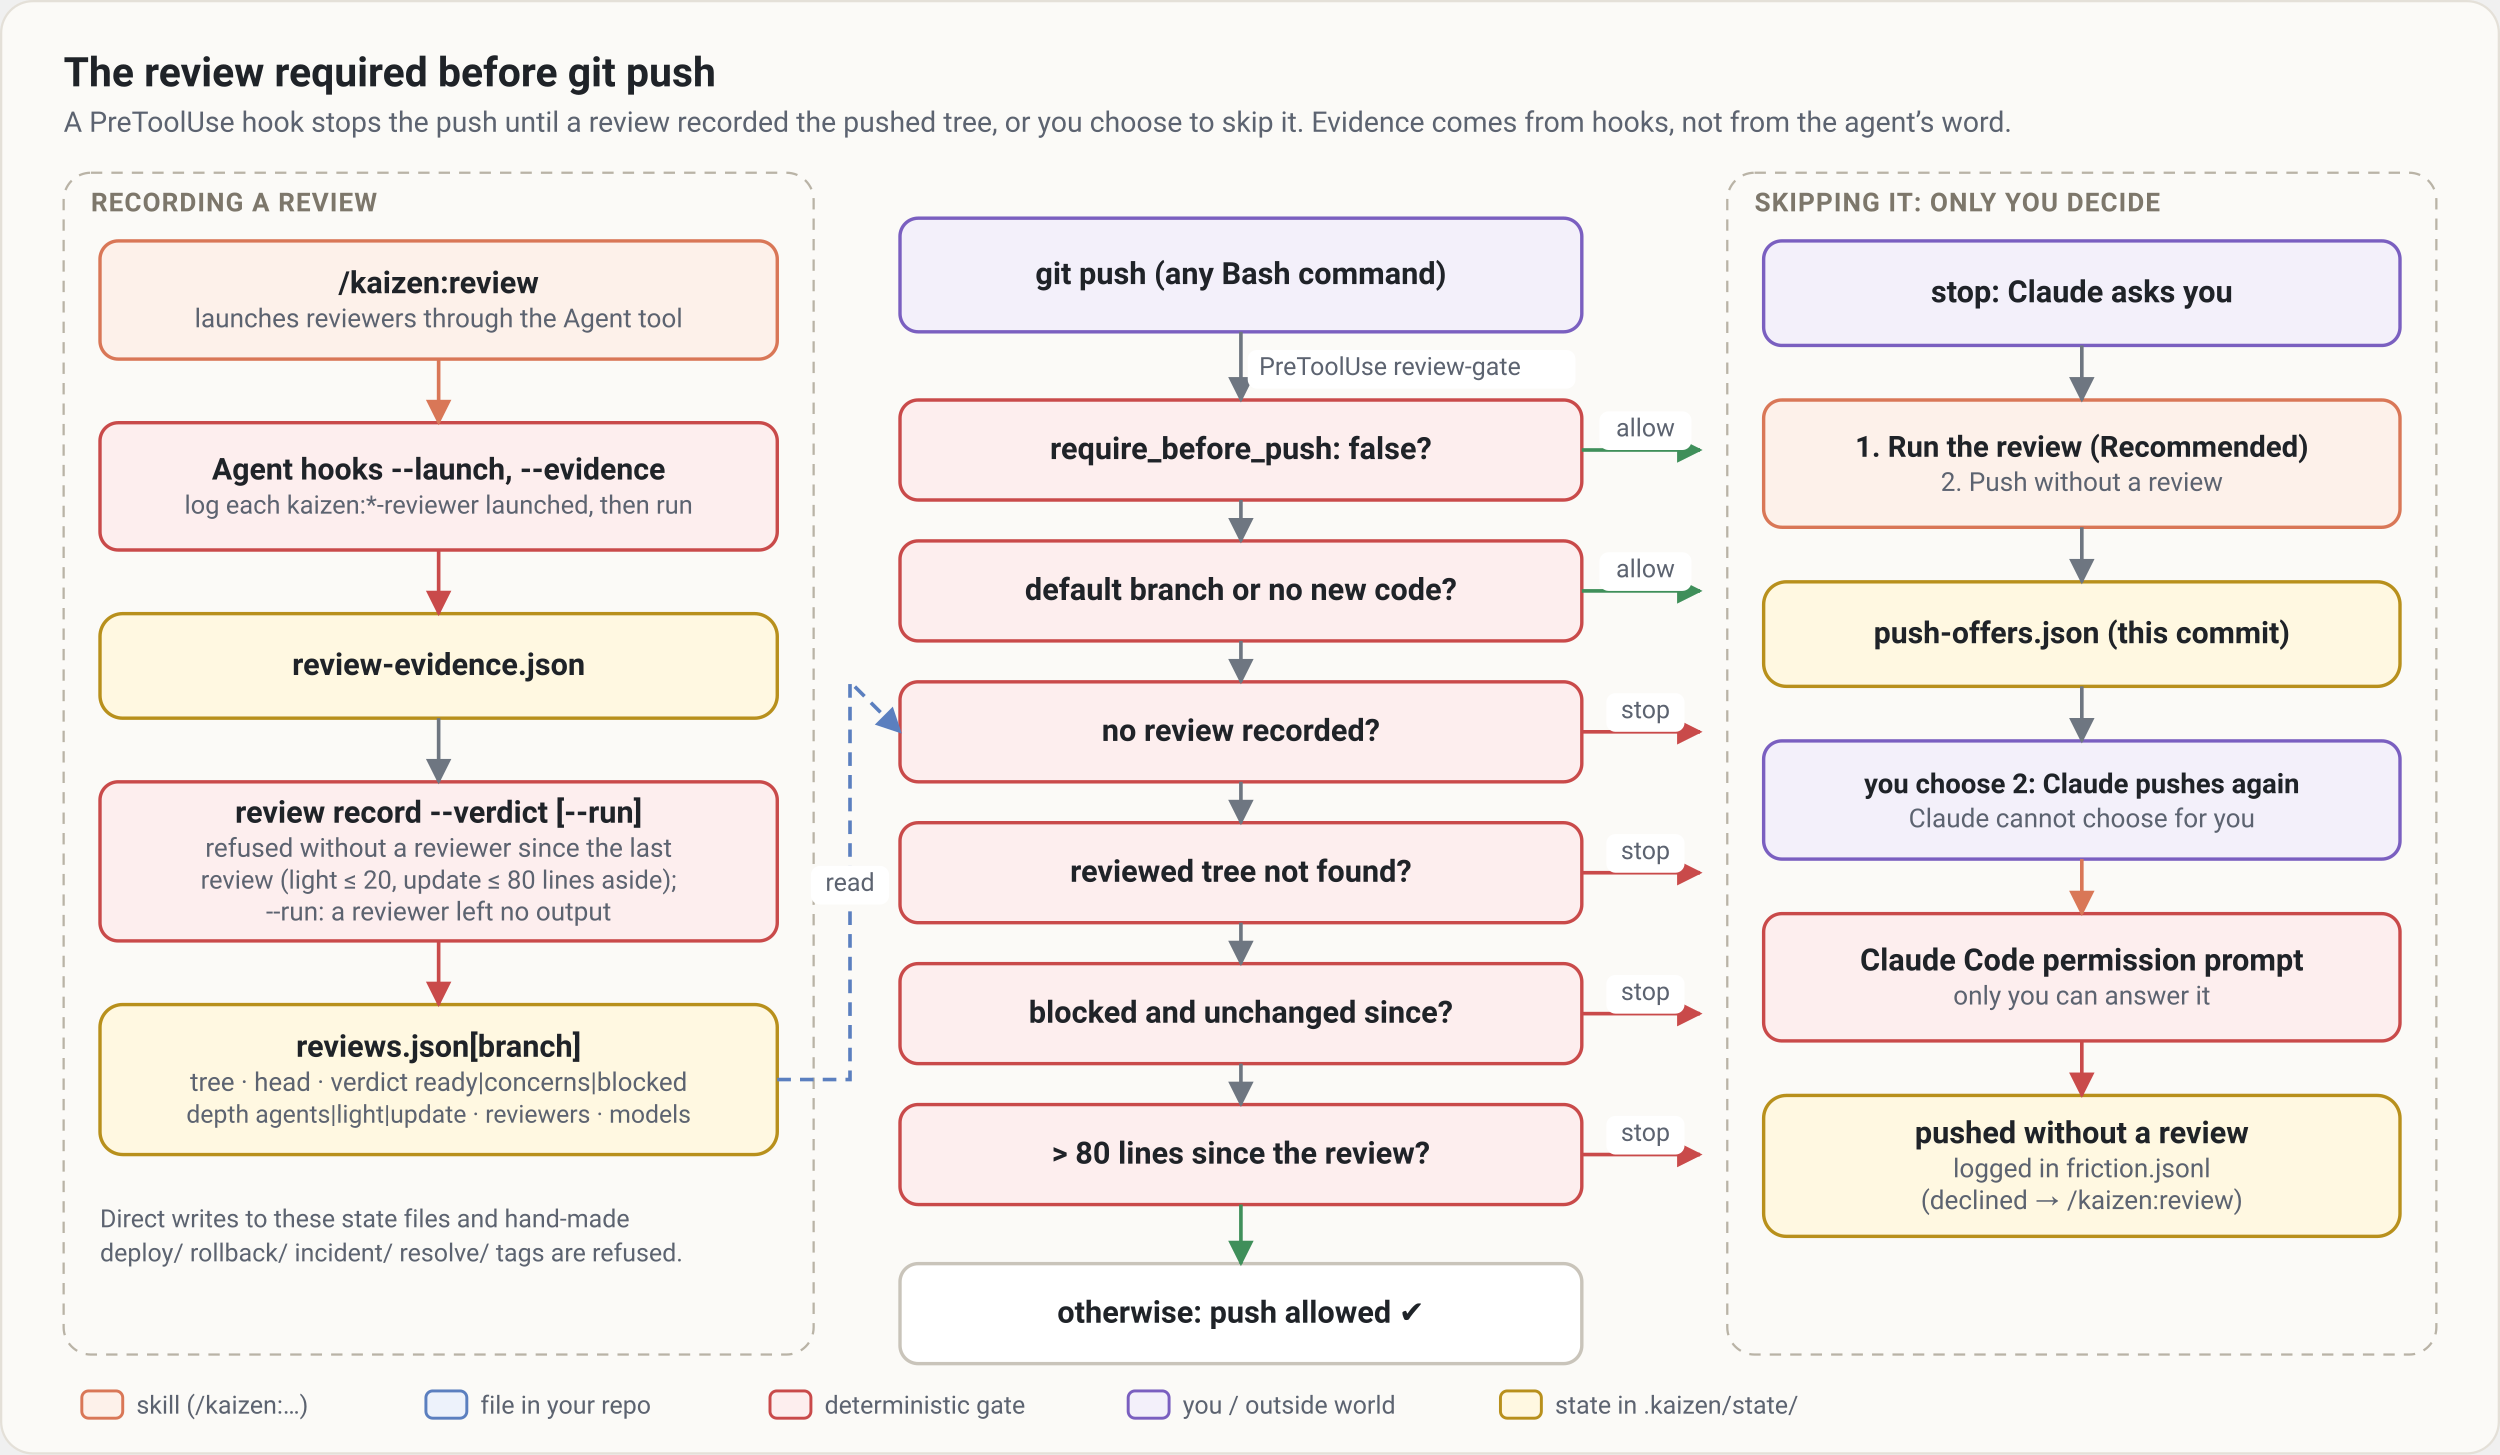
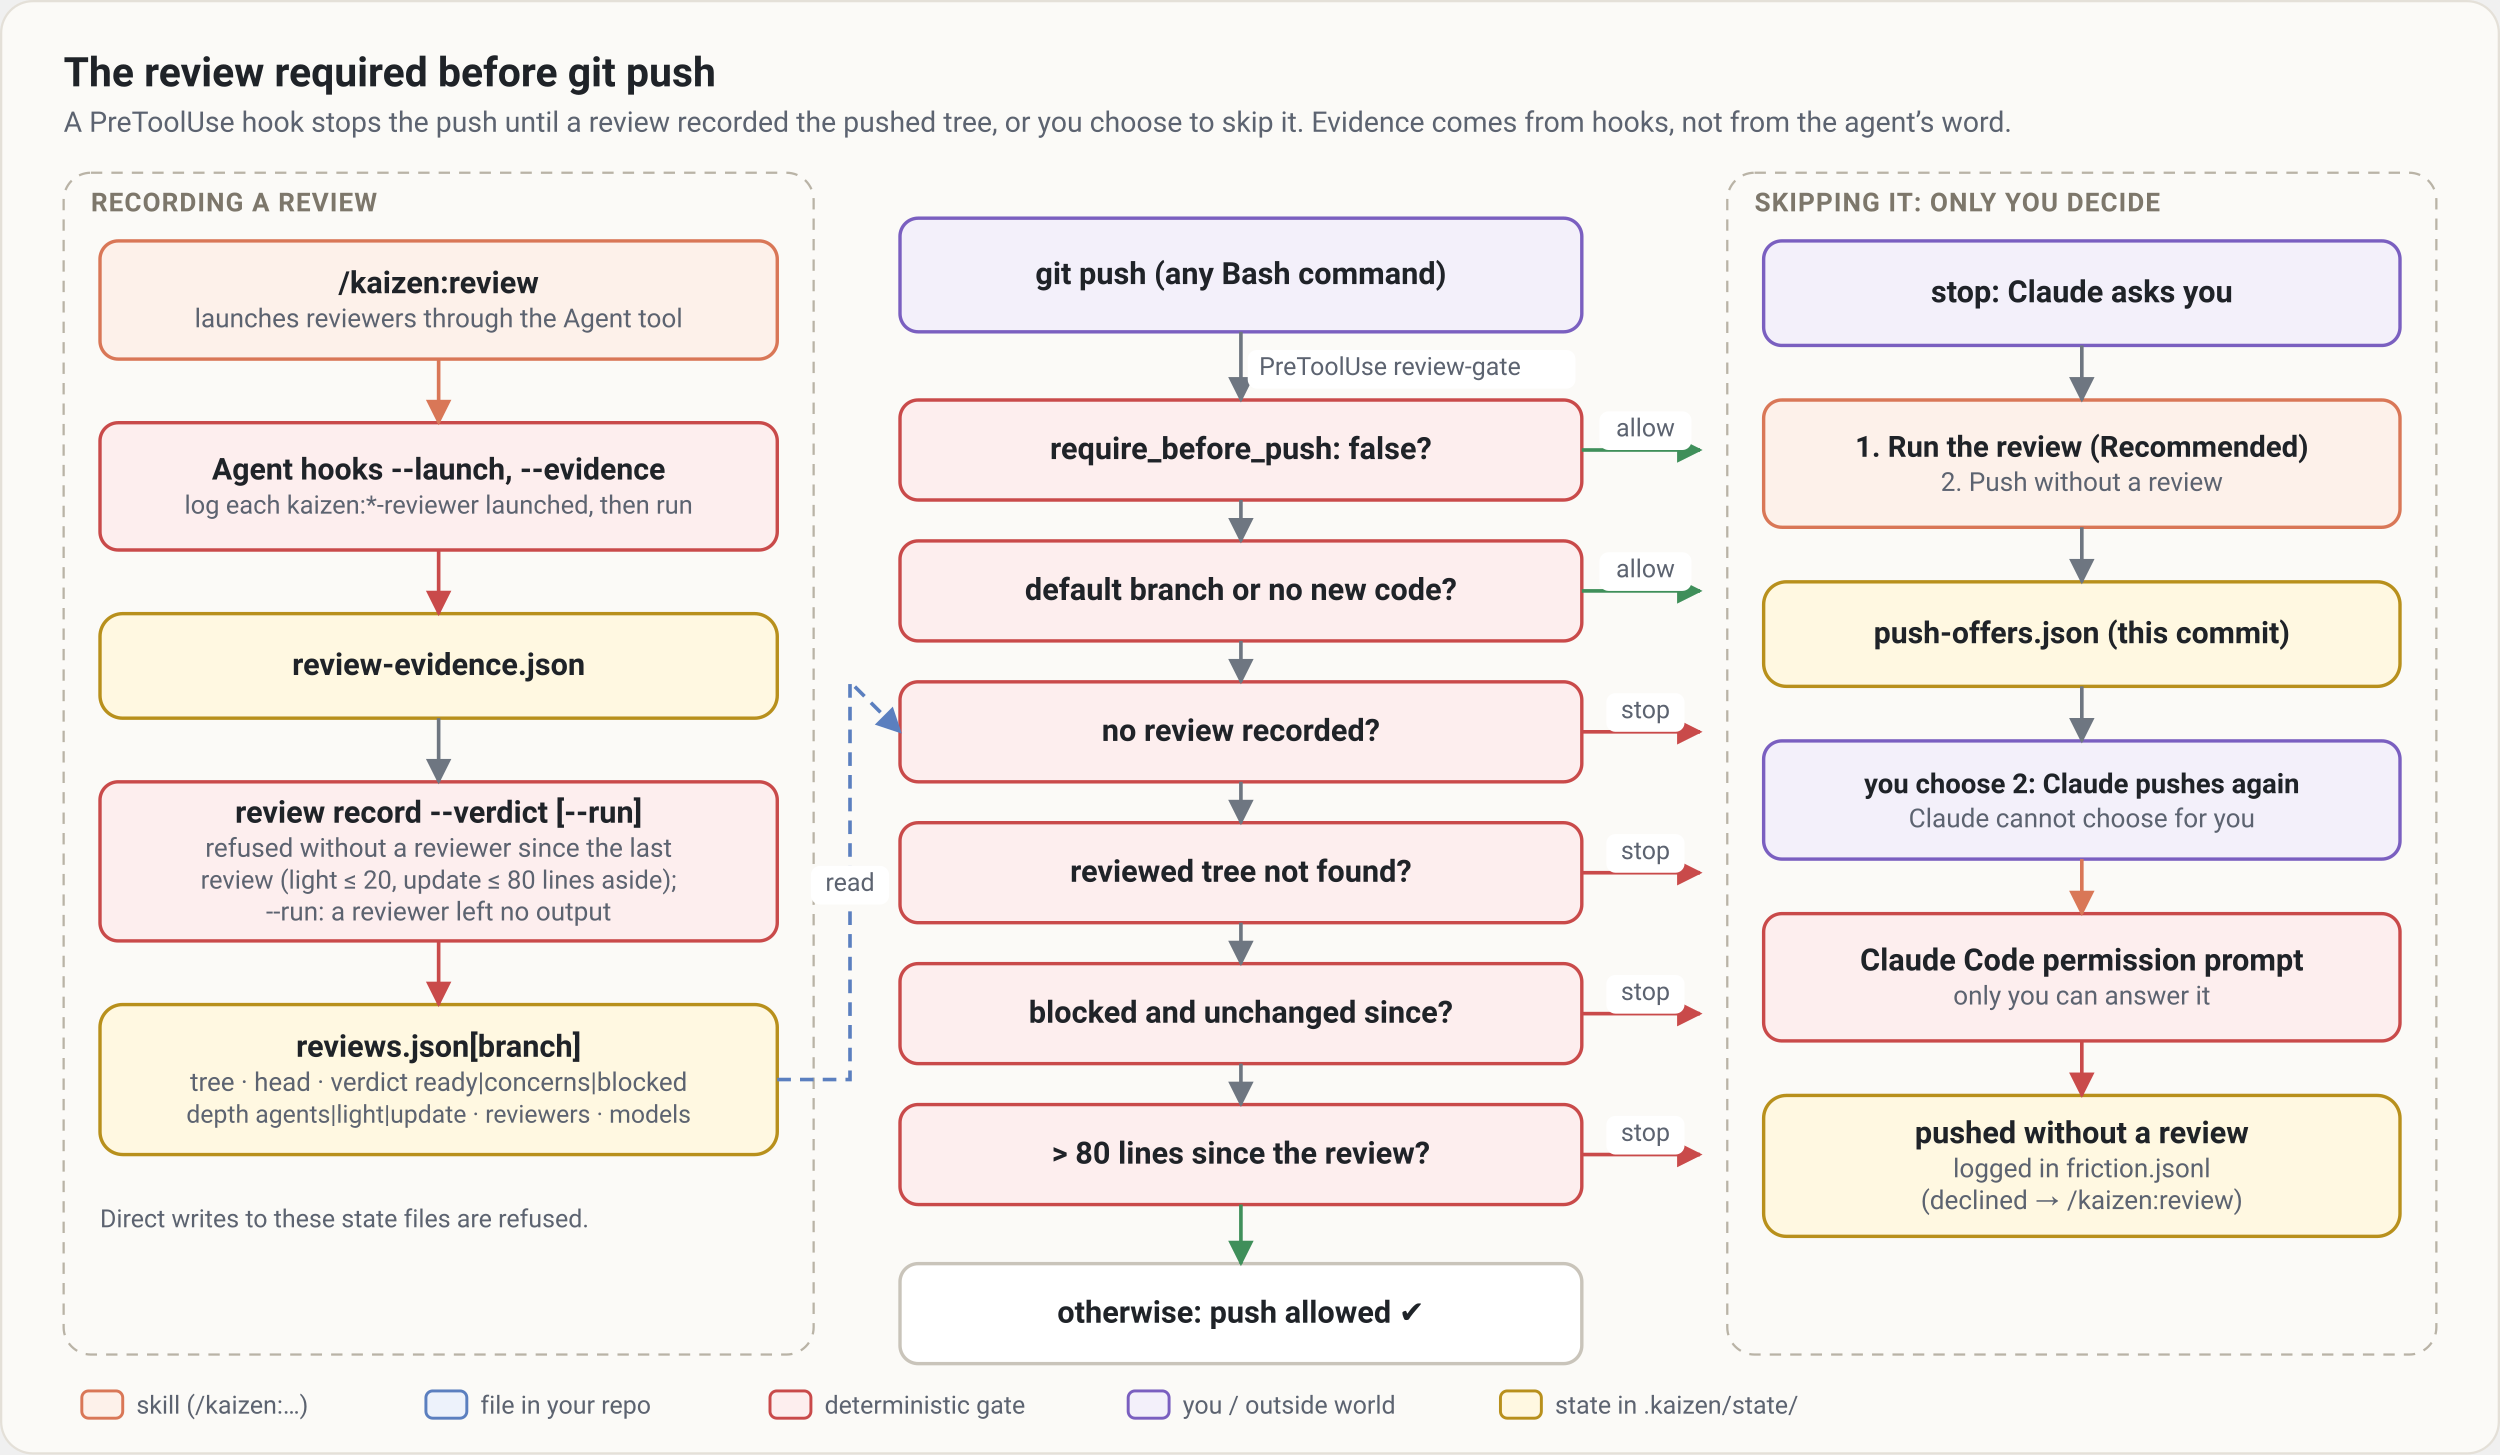
<svg xmlns="http://www.w3.org/2000/svg" width="1100" height="640" viewBox="0 0 1100 640" role="img" aria-labelledby="t d">
  <style>
  .bg { fill: #fbfaf7; stroke: #e4e0d8; }
  text { font-family: ui-sans-serif, system-ui, -apple-system, "Segoe UI", Roboto, Helvetica, Arial, sans-serif; fill: #1f2328; }
  .title { font-size: 18px; font-weight: 700; }
  .desc { font-size: 12.5px; fill: #5c6370; }
  .label { font-size: 13.5px; font-weight: 600; }
  .t12 { font-size: 12px; }
  .sub { font-size: 11.5px; fill: #5c6370; }
  .small { font-size: 11px; fill: #5c6370; }
  .edge { font-size: 11px; fill: #5c6370; }
  .mono { font-family: ui-monospace, SFMono-Regular, Menlo, Consolas, monospace; }
  .skill { fill: #fdf1ea; stroke: #d97757; }
-   .ops { fill: #e8f5f4; stroke: #2e8a83; stroke-dasharray: 6 3; }
  .artifact { fill: #edf2fb; stroke: #5b7fbf; }
  .gate { fill: #fdeeee; stroke: #c94a4a; }
  .agent { fill: #ecf6ef; stroke: #3f8f5a; }
  .outside { fill: #f3f0fa; stroke: #7a5fc0; }
  .state { fill: #fff8e1; stroke: #b8901c; }
  .plain { fill: #ffffff; stroke: #c9c4ba; }
  .region { fill: none; stroke: #b9b3a6; stroke-dasharray: 5 4; }
  .regionlabel { font-size: 11.5px; font-weight: 600; fill: #7d776b; letter-spacing: .04em; }
  .band { fill: #fff4dd; stroke: #d6a645; }
  .line { fill: none; stroke: #6e7681; stroke-width: 1.6; }
  .line.accent { stroke: #d97757; }
  .line.bad { stroke: #c94a4a; }
  .line.ok { stroke: #3f8f5a; }
  .line.blue { stroke: #5b7fbf; }
  .dashed { stroke-dasharray: 6 4; }
  .head { fill: #6e7681; }
  .head.accent { fill: #d97757; }
  .head.bad { fill: #c94a4a; }
  .head.ok { fill: #3f8f5a; }
  .head.blue { fill: #5b7fbf; }
  .pill { fill: #ffffff; stroke: none; }
  @media (prefers-color-scheme: dark) {
    .bg { fill: #161b22; stroke: #30363d; }
    text { fill: #e6edf3; }
    .desc, .sub, .small, .edge { fill: #9aa4b0; }
    .skill { fill: #3a2419; stroke: #e08b6c; }
-     .ops { fill: #15302e; stroke: #4fb8ae; }
    .artifact { fill: #1b2638; stroke: #7c9fd8; }
    .gate { fill: #3a1d1f; stroke: #e06c6c; }
    .agent { fill: #18301f; stroke: #5fb07a; }
    .outside { fill: #271f3d; stroke: #a08ae0; }
    .state { fill: #33290f; stroke: #d6b043; }
    .plain { fill: #1f2630; stroke: #4a525d; }
    .region { stroke: #5a6270; }
    .regionlabel { fill: #a39d90; }
    .band { fill: #33290f; stroke: #c99a3b; }
    .line { stroke: #9aa4b0; }
    .line.accent { stroke: #e08b6c; }
    .line.bad { stroke: #e06c6c; }
    .line.ok { stroke: #5fb07a; }
    .line.blue { stroke: #7c9fd8; }
    .head { fill: #9aa4b0; }
    .head.accent { fill: #e08b6c; }
    .head.bad { fill: #e06c6c; }
    .head.ok { fill: #5fb07a; }
    .head.blue { fill: #7c9fd8; }
    .pill { fill: #161b22; }
  }
</style>
  <defs>
    <marker id="h-default" viewBox="0 0 10 10" refX="9" refY="5" markerWidth="7" markerHeight="7" orient="auto-start-reverse">
      <path class="head" d="M0,0 L10,5 L0,10 z" />
    </marker>
    <marker id="s-default" viewBox="0 0 10 10" refX="9" refY="5" markerWidth="7" markerHeight="7" orient="auto-start-reverse">
      <path class="head" d="M0,0 L10,5 L0,10 z" />
    </marker>
    <marker id="h-accent" viewBox="0 0 10 10" refX="9" refY="5" markerWidth="7" markerHeight="7" orient="auto-start-reverse">
      <path class="head accent" d="M0,0 L10,5 L0,10 z" />
    </marker>
    <marker id="s-accent" viewBox="0 0 10 10" refX="9" refY="5" markerWidth="7" markerHeight="7" orient="auto-start-reverse">
      <path class="head accent" d="M0,0 L10,5 L0,10 z" />
    </marker>
    <marker id="h-bad" viewBox="0 0 10 10" refX="9" refY="5" markerWidth="7" markerHeight="7" orient="auto-start-reverse">
      <path class="head bad" d="M0,0 L10,5 L0,10 z" />
    </marker>
    <marker id="s-bad" viewBox="0 0 10 10" refX="9" refY="5" markerWidth="7" markerHeight="7" orient="auto-start-reverse">
      <path class="head bad" d="M0,0 L10,5 L0,10 z" />
    </marker>
    <marker id="h-ok" viewBox="0 0 10 10" refX="9" refY="5" markerWidth="7" markerHeight="7" orient="auto-start-reverse">
      <path class="head ok" d="M0,0 L10,5 L0,10 z" />
    </marker>
    <marker id="s-ok" viewBox="0 0 10 10" refX="9" refY="5" markerWidth="7" markerHeight="7" orient="auto-start-reverse">
      <path class="head ok" d="M0,0 L10,5 L0,10 z" />
    </marker>
    <marker id="h-blue" viewBox="0 0 10 10" refX="9" refY="5" markerWidth="7" markerHeight="7" orient="auto-start-reverse">
      <path class="head blue" d="M0,0 L10,5 L0,10 z" />
    </marker>
    <marker id="s-blue" viewBox="0 0 10 10" refX="9" refY="5" markerWidth="7" markerHeight="7" orient="auto-start-reverse">
      <path class="head blue" d="M0,0 L10,5 L0,10 z" />
    </marker>
  </defs>
  <rect class="bg" x="0.5" y="0.5" width="1099" height="639" rx="14" />
  <text class="title" x="28" y="38">The review required before git push</text>
  <text class="desc" x="28" y="58">A PreToolUse hook stops the push until a review recorded the pushed tree, or you choose to skip it. Evidence comes from hooks, not from the agent’s word.</text>
  <rect class="region" x="28" y="76" width="330" height="520" rx="12" />
  <text class="regionlabel" x="40" y="93">RECORDING A REVIEW</text>
  <rect class="skill" x="44" y="106" width="298" height="52" rx="8" stroke-width="1.5" />
  <text class="label" x="193" y="129" text-anchor="middle">/kaizen:review</text>
  <text class="sub" x="193" y="144" text-anchor="middle">launches reviewers through the Agent tool</text>
  <rect class="gate" x="44" y="186" width="298" height="56" rx="8" stroke-width="1.5" />
  <text class="label" x="193" y="211" text-anchor="middle" style="font-size:13.3px">Agent hooks --launch, --evidence</text>
  <text class="sub" x="193" y="226" text-anchor="middle" style="font-size:11.2px">log each kaizen:*-reviewer launched, then run</text>
  <rect class="state" x="44" y="270" width="298" height="46" rx="10" stroke-width="1.5" />
  <text class="label" x="193" y="297" text-anchor="middle">review-evidence.json</text>
  <rect class="gate" x="44" y="344" width="298" height="70" rx="8" stroke-width="1.5" />
  <text class="label" x="193" y="362" text-anchor="middle">review record --verdict [--run]</text>
  <text class="sub" x="193" y="377" text-anchor="middle">refused without a reviewer since the last</text>
  <text class="sub" x="193" y="391" text-anchor="middle" style="font-size:11.2px">review (light ≤ 20, update ≤ 80 lines aside);</text>
  <text class="sub" x="193" y="405" text-anchor="middle">--run: a reviewer left no output</text>
  <rect class="state" x="44" y="442" width="298" height="66" rx="10" stroke-width="1.5" />
  <text class="label" x="193" y="465" text-anchor="middle">reviews.json[branch]</text>
  <text class="sub" x="193" y="480" text-anchor="middle" style="font-size:11.4px">tree · head · verdict ready|concerns|blocked</text>
  <text class="sub" x="193" y="494" text-anchor="middle" style="font-size:10.9px">depth agents|light|update · reviewers · models</text>
  <path class="line accent" d="M193,158 L193,186" marker-end="url(#h-accent)" />
  <path class="line bad" d="M193,242 L193,270" marker-end="url(#h-bad)" />
  <path class="line" d="M193,316 L193,344" marker-end="url(#h-default)" />
  <path class="line bad" d="M193,414 L193,442" marker-end="url(#h-bad)" />
-   <text class="small" x="44" y="540" text-anchor="start">Direct writes to these state files and hand-made</text>
-   <text class="small" x="44" y="555" text-anchor="start">deploy/ rollback/ incident/ resolve/ tags are refused.</text>
+   <text class="small" x="44" y="540" text-anchor="start">Direct writes to these state files are refused.</text>
  <rect class="outside" x="396" y="96" width="300" height="50" rx="8" stroke-width="1.5" />
  <text class="label" x="546" y="125" text-anchor="middle">git push (any Bash command)</text>
  <rect class="gate" x="396" y="176" width="300" height="44" rx="8" stroke-width="1.5" />
  <text class="label" x="546" y="202" text-anchor="middle">require_before_push: false?</text>
  <rect class="gate" x="396" y="238" width="300" height="44" rx="8" stroke-width="1.5" />
  <text class="label" x="546" y="264" text-anchor="middle">default branch or no new code?</text>
  <rect class="gate" x="396" y="300" width="300" height="44" rx="8" stroke-width="1.5" />
  <text class="label" x="546" y="326" text-anchor="middle">no review recorded?</text>
  <rect class="gate" x="396" y="362" width="300" height="44" rx="8" stroke-width="1.5" />
  <text class="label" x="546" y="388" text-anchor="middle">reviewed tree not found?</text>
  <rect class="gate" x="396" y="424" width="300" height="44" rx="8" stroke-width="1.5" />
  <text class="label" x="546" y="450" text-anchor="middle">blocked and unchanged since?</text>
  <rect class="gate" x="396" y="486" width="300" height="44" rx="8" stroke-width="1.5" />
  <text class="label" x="546" y="512" text-anchor="middle">&gt; 80 lines since the review?</text>
  <path class="line" d="M546,146 L546,176" marker-end="url(#h-default)" />
  <rect class="pill" x="549" y="154" width="144.2" height="17" rx="4" />
  <text class="edge" x="554" y="165" text-anchor="start">PreToolUse review-gate</text>
  <path class="line" d="M546,220 L546,238" marker-end="url(#h-default)" />
  <path class="line" d="M546,282 L546,300" marker-end="url(#h-default)" />
  <path class="line" d="M546,344 L546,362" marker-end="url(#h-default)" />
  <path class="line" d="M546,406 L546,424" marker-end="url(#h-default)" />
  <path class="line" d="M546,468 L546,486" marker-end="url(#h-default)" />
  <path class="line ok" d="M696,198 L748,198" marker-end="url(#h-ok)" />
  <rect class="pill" x="703.75" y="181" width="40.5" height="17" rx="4" />
  <text class="edge" x="724" y="192" text-anchor="middle">allow</text>
  <path class="line ok" d="M696,260 L748,260" marker-end="url(#h-ok)" />
  <rect class="pill" x="703.75" y="243" width="40.5" height="17" rx="4" />
  <text class="edge" x="724" y="254" text-anchor="middle">allow</text>
  <path class="line bad" d="M696,322 L748,322" marker-end="url(#h-bad)" />
  <rect class="pill" x="706.8" y="305" width="34.4" height="17" rx="4" />
  <text class="edge" x="724" y="316" text-anchor="middle">stop</text>
  <path class="line bad" d="M696,384 L748,384" marker-end="url(#h-bad)" />
  <rect class="pill" x="706.8" y="367" width="34.4" height="17" rx="4" />
  <text class="edge" x="724" y="378" text-anchor="middle">stop</text>
  <path class="line bad" d="M696,446 L748,446" marker-end="url(#h-bad)" />
  <rect class="pill" x="706.8" y="429" width="34.4" height="17" rx="4" />
  <text class="edge" x="724" y="440" text-anchor="middle">stop</text>
  <path class="line bad" d="M696,508 L748,508" marker-end="url(#h-bad)" />
  <rect class="pill" x="706.8" y="491" width="34.4" height="17" rx="4" />
  <text class="edge" x="724" y="502" text-anchor="middle">stop</text>
  <rect class="plain" x="396" y="556" width="300" height="44" rx="8" stroke-width="1.5" />
  <text class="label" x="546" y="582" text-anchor="middle">otherwise: push allowed ✔</text>
  <path class="line ok" d="M546,530 L546,556" marker-end="url(#h-ok)" />
  <path class="line blue dashed" d="M342,475 L374,475 L374,300 L396,322" marker-end="url(#h-blue)" />
  <rect class="pill" x="356.8" y="381" width="34.4" height="17" rx="4" />
  <text class="edge" x="374" y="392" text-anchor="middle">read</text>
  <rect class="region" x="760" y="76" width="312" height="520" rx="12" />
  <text class="regionlabel" x="772" y="93">SKIPPING IT: ONLY YOU DECIDE</text>
  <rect class="outside" x="776" y="106" width="280" height="46" rx="8" stroke-width="1.5" />
  <text class="label" x="916" y="133" text-anchor="middle">stop: Claude asks you</text>
  <rect class="skill" x="776" y="176" width="280" height="56" rx="8" stroke-width="1.5" />
  <text class="label" x="916" y="201" text-anchor="middle" style="font-size:12.9px">1. Run the review (Recommended)</text>
  <text class="sub" x="916" y="216" text-anchor="middle">2. Push without a review</text>
  <rect class="state" x="776" y="256" width="280" height="46" rx="10" stroke-width="1.5" />
  <text class="label" x="916" y="283" text-anchor="middle" style="font-size:13.3px">push-offers.json (this commit)</text>
  <rect class="outside" x="776" y="326" width="280" height="52" rx="8" stroke-width="1.5" />
  <text class="label" x="916" y="349" text-anchor="middle" style="font-size:12.1px">you choose 2: Claude pushes again</text>
  <text class="sub" x="916" y="364" text-anchor="middle">Claude cannot choose for you</text>
  <rect class="gate" x="776" y="402" width="280" height="56" rx="8" stroke-width="1.5" />
  <text class="label" x="916" y="427" text-anchor="middle">Claude Code permission prompt</text>
  <text class="sub" x="916" y="442" text-anchor="middle">only you can answer it</text>
  <rect class="state" x="776" y="482" width="280" height="62" rx="10" stroke-width="1.5" />
  <text class="label" x="916" y="503" text-anchor="middle">pushed without a review</text>
  <text class="sub" x="916" y="518" text-anchor="middle">logged in friction.jsonl</text>
  <text class="sub" x="916" y="532" text-anchor="middle">(declined → /kaizen:review)</text>
  <path class="line" d="M916,152 L916,176" marker-end="url(#h-default)" />
  <path class="line" d="M916,232 L916,256" marker-end="url(#h-default)" />
  <path class="line" d="M916,302 L916,326" marker-end="url(#h-default)" />
  <path class="line accent" d="M916,378 L916,402" marker-end="url(#h-accent)" />
  <path class="line bad" d="M916,458 L916,482" marker-end="url(#h-bad)" />
  <rect class="skill" x="36" y="612" width="18" height="12" rx="3" stroke-width="1.3" />
  <text class="small" x="60" y="622">skill (/kaizen:…)</text>
  <rect class="artifact" x="187.4" y="612" width="18" height="12" rx="3" stroke-width="1.3" />
  <text class="small" x="211.4" y="622">file in your repo</text>
  <rect class="gate" x="338.8" y="612" width="18" height="12" rx="3" stroke-width="1.3" />
  <text class="small" x="362.8" y="622">deterministic gate</text>
  <rect class="outside" x="496.4" y="612" width="18" height="12" rx="3" stroke-width="1.3" />
  <text class="small" x="520.4" y="622">you / outside world</text>
  <rect class="state" x="660.2" y="612" width="18" height="12" rx="3" stroke-width="1.3" />
  <text class="small" x="684.2" y="622">state in .kaizen/state/</text>
</svg>
